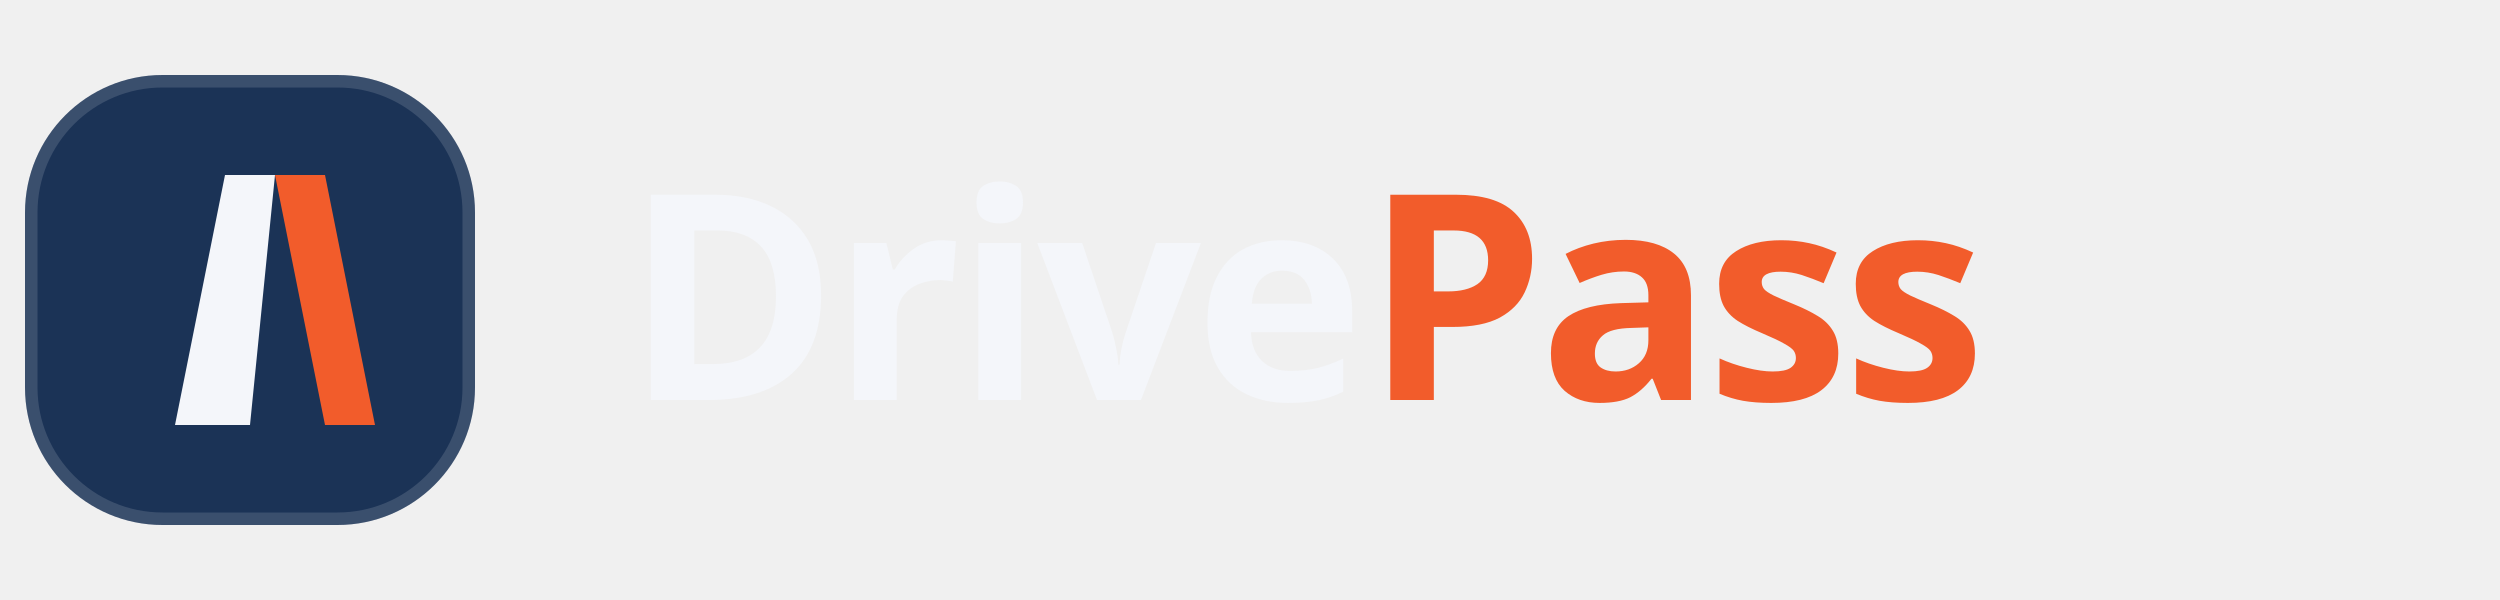
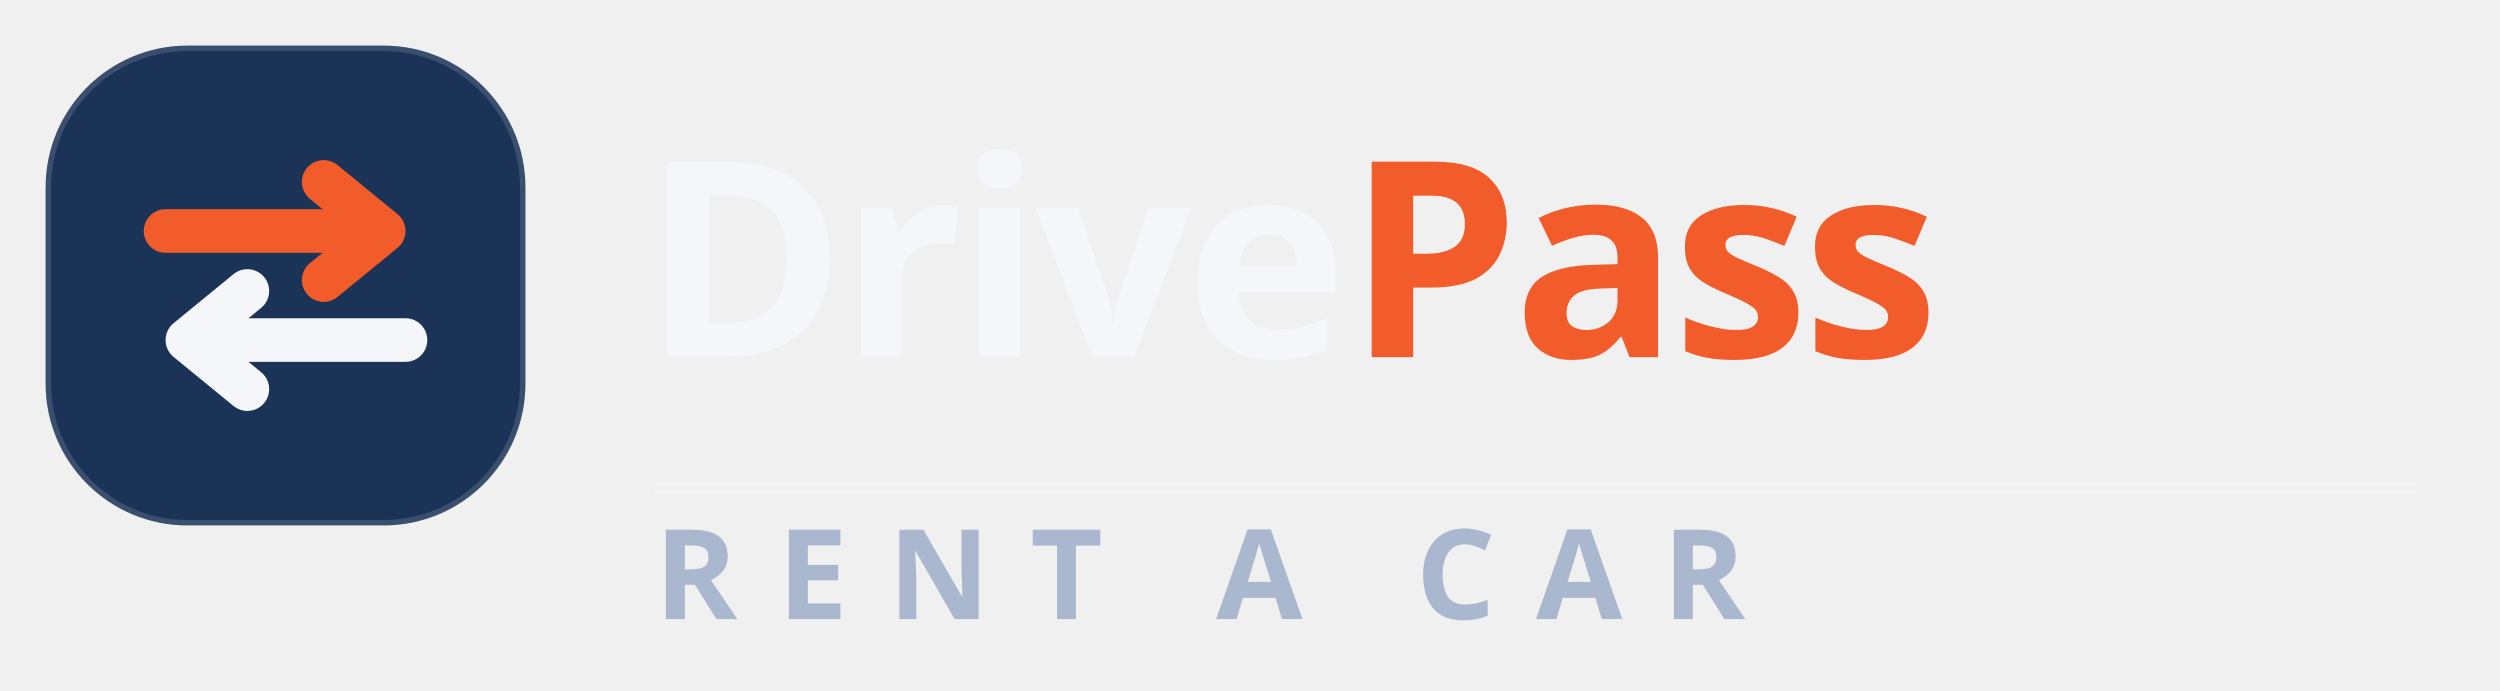
- <svg xmlns="http://www.w3.org/2000/svg" width="200" height="48" viewBox="0 0 200 48" fill="none" role="img" aria-label="DrivePass">
-   <rect x="2" y="6" width="36" height="36" rx="11" fill="#1B3356" />
-   <rect x="2.5" y="6.5" width="35" height="35" rx="10.5" stroke="#FFFFFF" stroke-opacity="0.14" />
-   <path d="M14 34 L18 14 L22 14 L20 34 Z" fill="#F4F6FA" />
-   <path d="M26 34 L22 14 L26 14 L30 34 Z" fill="#F25C2B" />
-   <text x="50" y="32" font-family="Geist, system-ui, sans-serif" font-size="23" font-weight="800" letter-spacing="-0.5" fill="#F4F6FA">Drive<tspan fill="#F25C2B">Pass</tspan>
+ <svg xmlns="http://www.w3.org/2000/svg" width="210" height="58" viewBox="0 0 210 58" fill="none" role="img" aria-label="DrivePass rent a car">
+   <g transform="translate(2,2) scale(0.458)">
+     <rect x="4" y="4" width="88" height="88" rx="26" fill="#1B3356" />
+     <rect x="4.5" y="4.5" width="87" height="87" rx="25.5" fill="none" stroke="#FFFFFF" stroke-opacity="0.14" />
+     <path d="M26 38 H63" fill="none" stroke="#F25C2B" stroke-width="8" stroke-linecap="round" />
+     <polyline points="55,29 66,38 55,47" fill="none" stroke="#F25C2B" stroke-width="8" stroke-linecap="round" stroke-linejoin="round" />
+     <path d="M70 58 H33" fill="none" stroke="#F4F6FA" stroke-width="8" stroke-linecap="round" />
+     <polyline points="41,49 30,58 41,67" fill="none" stroke="#F4F6FA" stroke-width="8" stroke-linecap="round" stroke-linejoin="round" />
+   </g>
+   <text x="54" y="30" font-family="Geist, system-ui, sans-serif" font-size="23" font-weight="800" letter-spacing="-0.5" fill="#F4F6FA">Drive<tspan fill="#F25C2B">Pass</tspan>
  </text>
+   <line x1="55" y1="41" x2="203" y2="41" stroke="#FFFFFF" stroke-opacity="0.16" stroke-width="1" />
+   <text x="55" y="52" font-family="Geist, system-ui, sans-serif" font-size="10.5" font-weight="600" letter-spacing="3.4" fill="#A9B8CE">RENT A CAR</text>
</svg>
